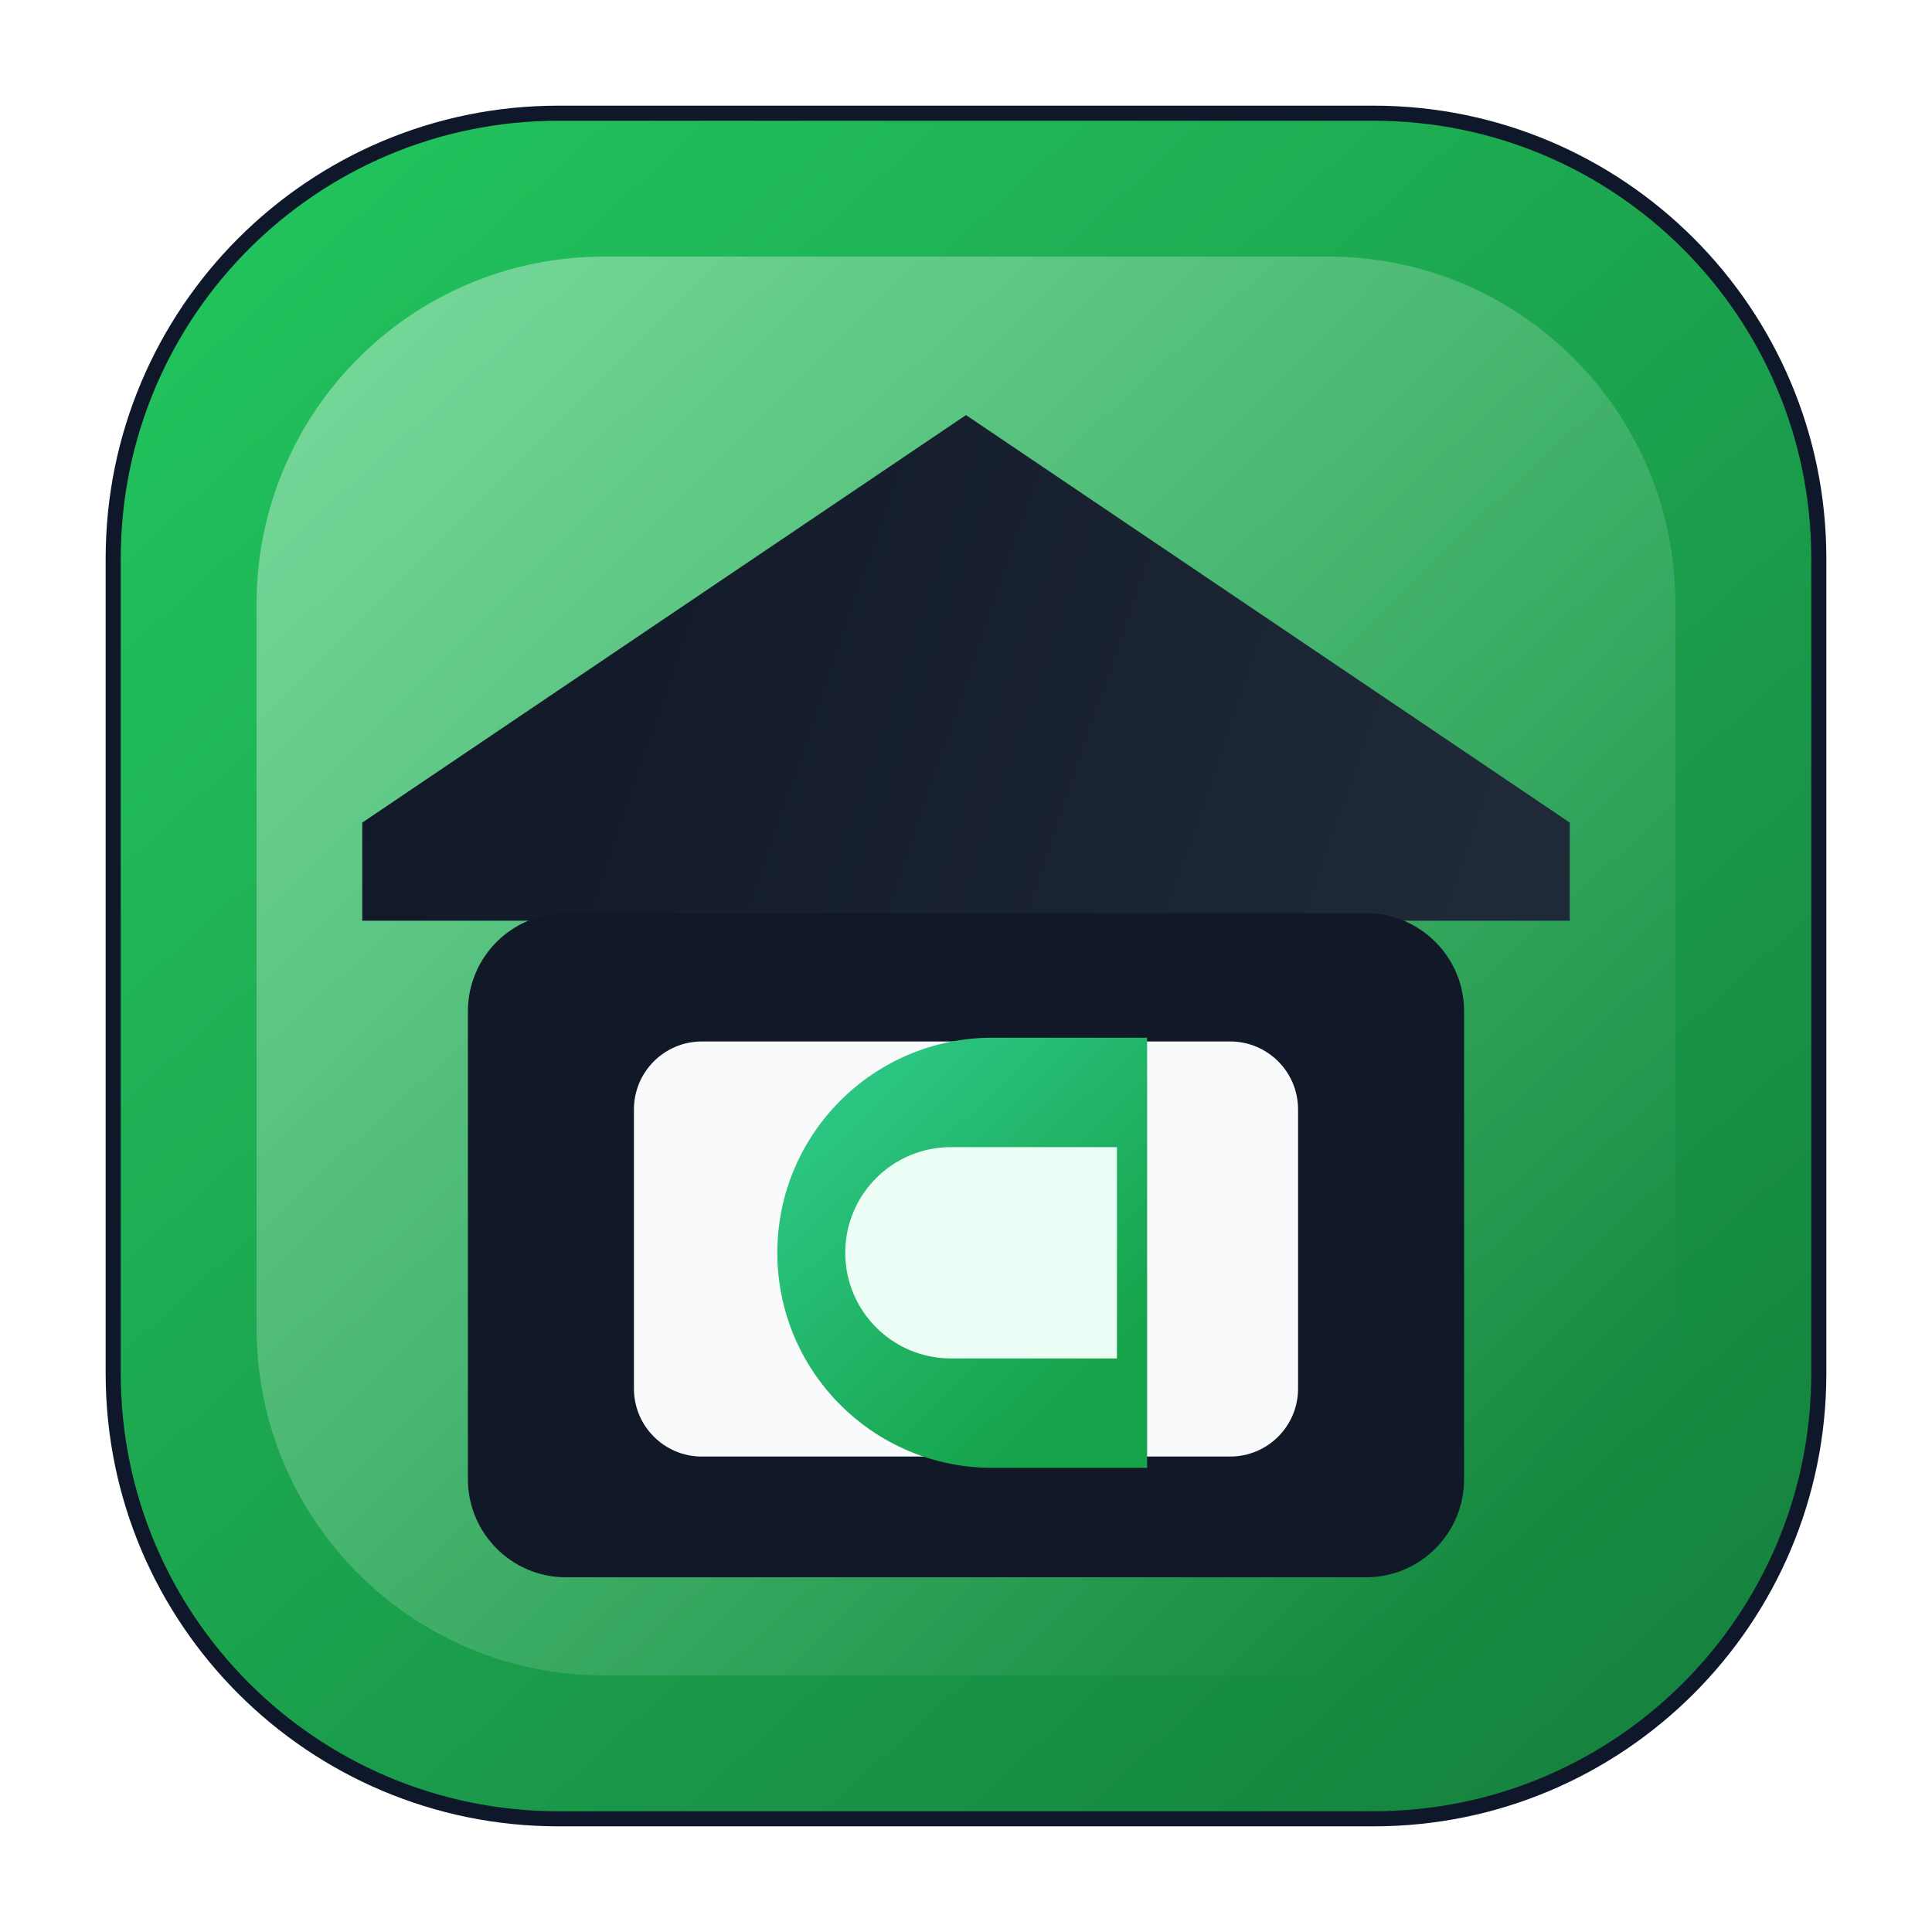
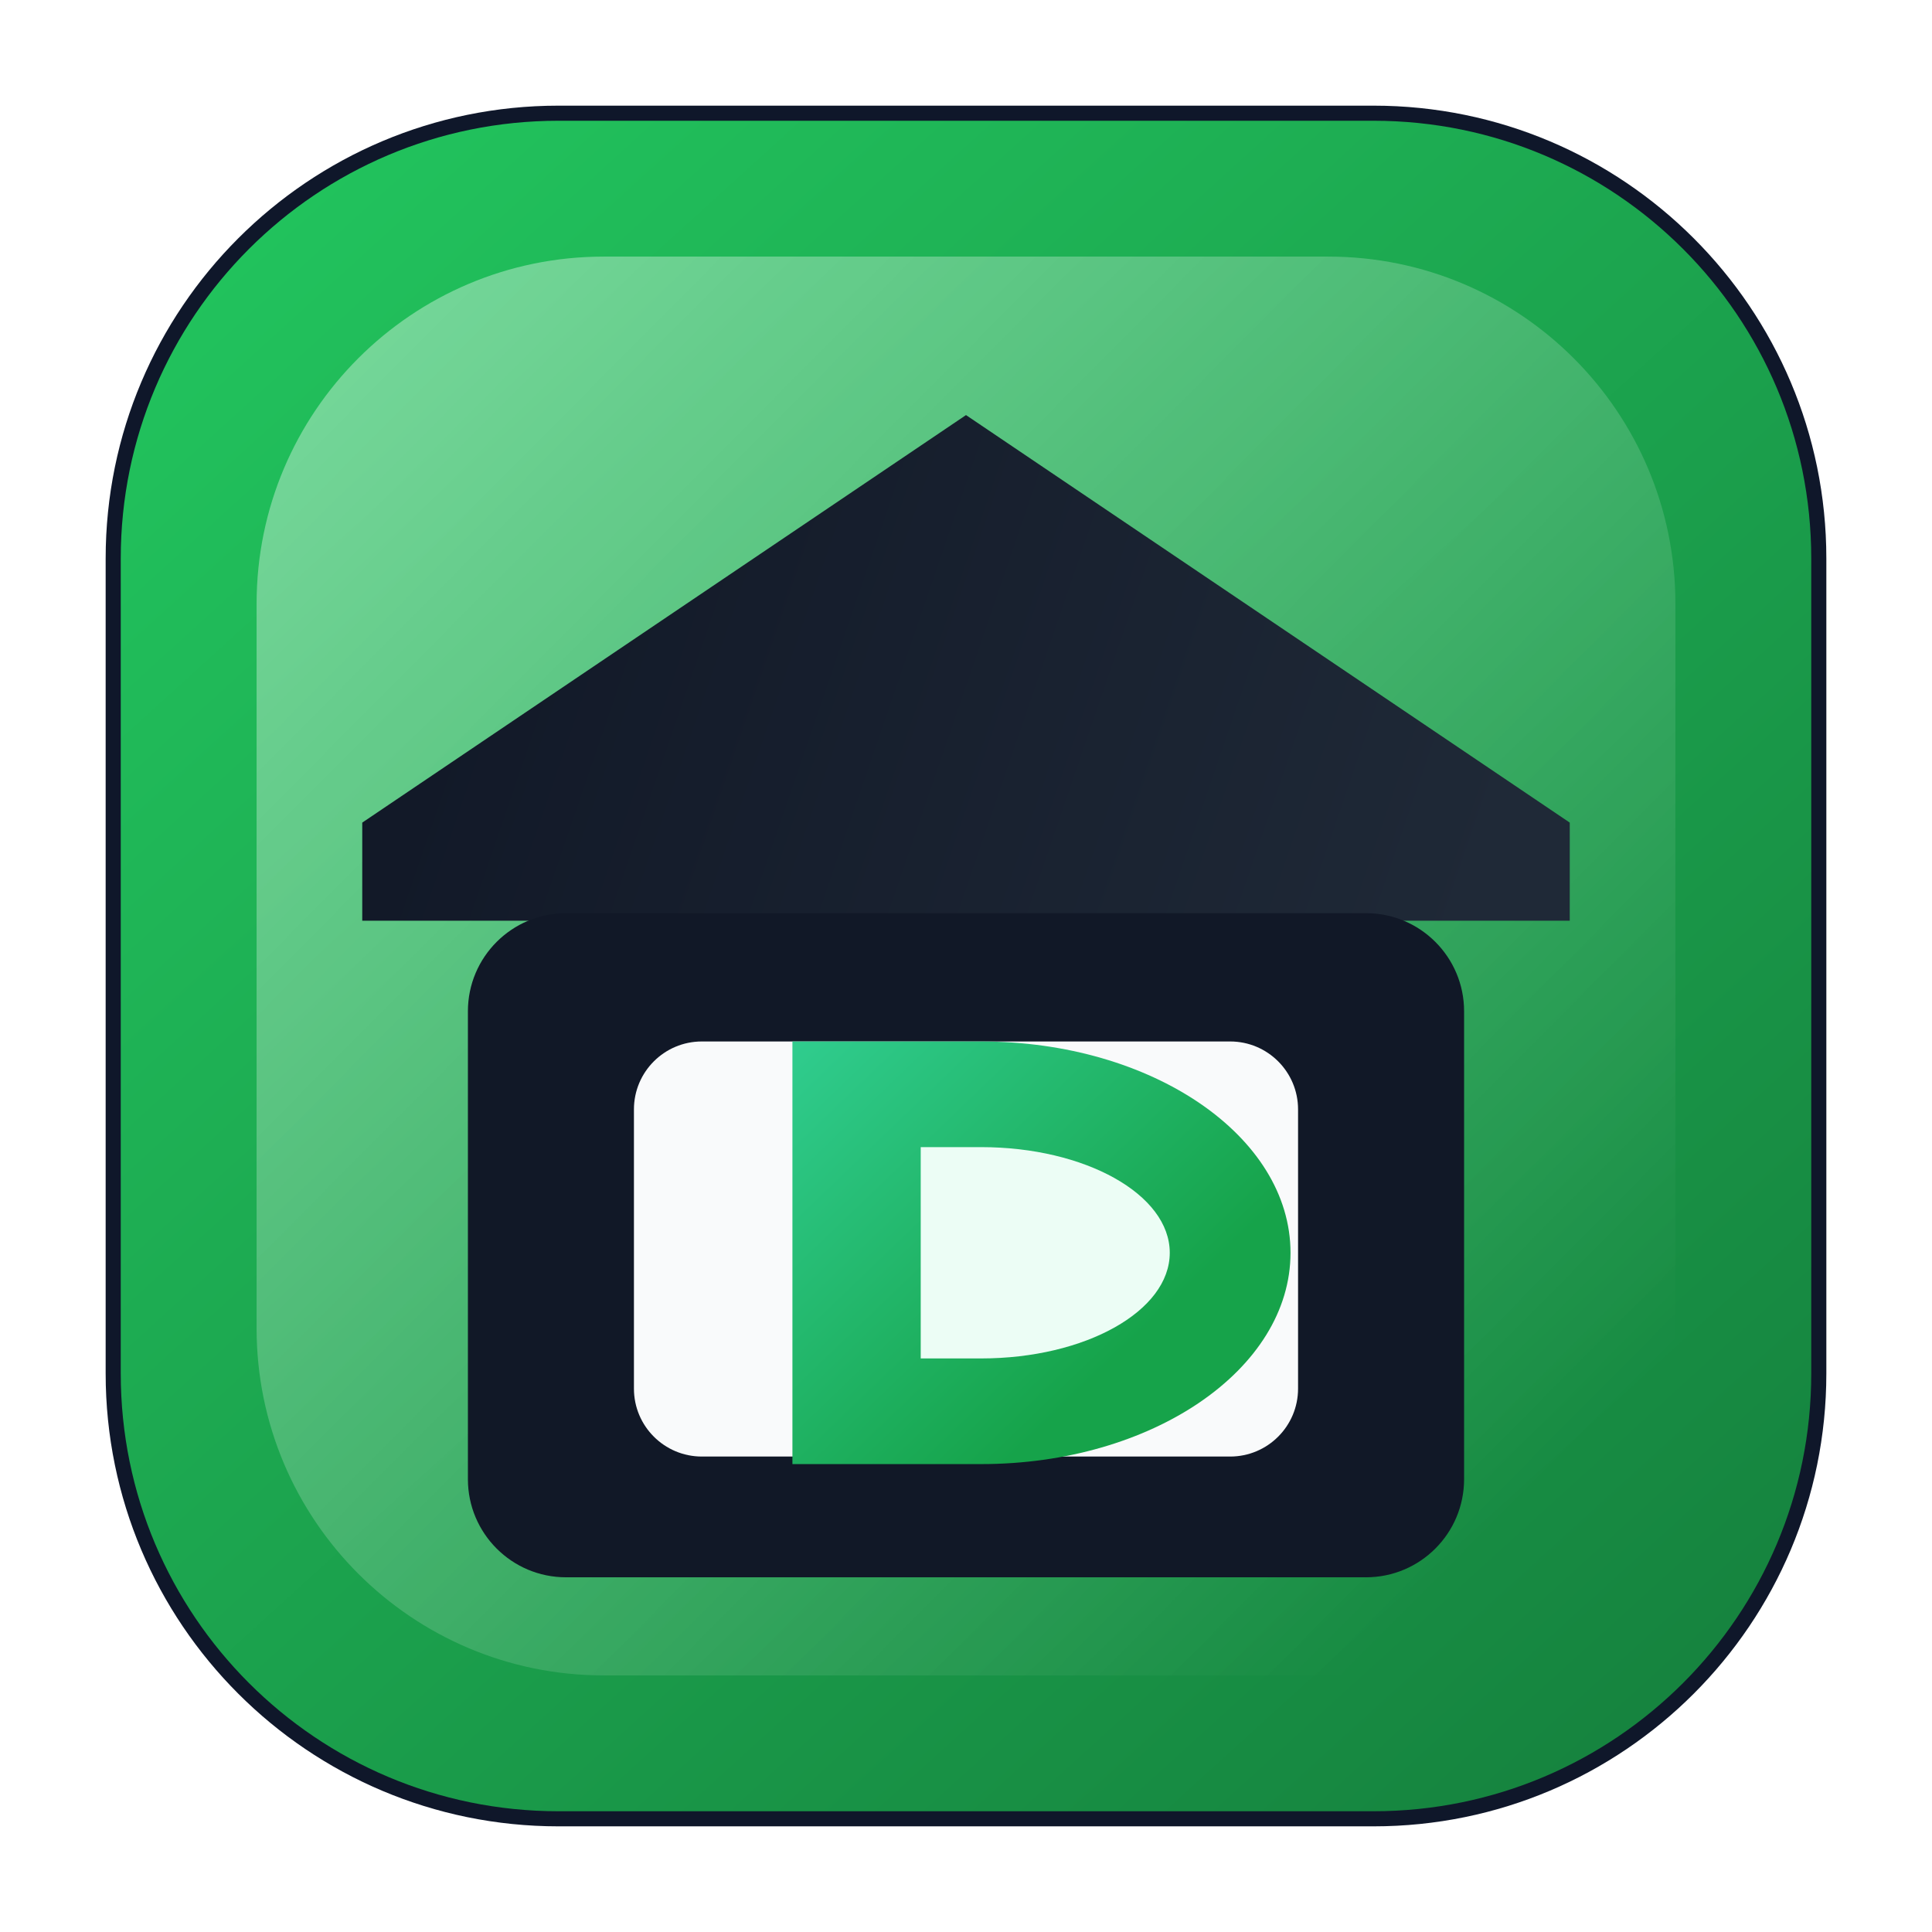
<svg xmlns="http://www.w3.org/2000/svg" width="512" height="512" viewBox="0 0 512 512" fill="none">
  <defs>
    <linearGradient id="bg" x1="56" y1="40" x2="456" y2="480" gradientUnits="userSpaceOnUse">
      <stop stop-color="#22C55E" />
      <stop offset="1" stop-color="#15803D" />
    </linearGradient>
    <linearGradient id="roof" x1="118" y1="128" x2="398" y2="224" gradientUnits="userSpaceOnUse">
      <stop stop-color="#111827" />
      <stop offset="1" stop-color="#1F2937" />
    </linearGradient>
    <linearGradient id="letter" x1="208" y1="252" x2="304" y2="352" gradientUnits="userSpaceOnUse">
      <stop stop-color="#34D399" />
      <stop offset="1" stop-color="#16A34A" />
    </linearGradient>
    <linearGradient id="shine" x1="98" y1="82" x2="410" y2="392" gradientUnits="userSpaceOnUse">
      <stop stop-color="#FFFFFF" stop-opacity="0.38" />
      <stop offset="1" stop-color="#FFFFFF" stop-opacity="0" />
    </linearGradient>
  </defs>
  <rect x="28" y="28" width="456" height="456" rx="120" fill="#0F172A" />
  <rect x="32" y="32" width="448" height="448" rx="116" fill="url(#bg)" />
  <rect x="68" y="68" width="376" height="376" rx="92" fill="url(#shine)" />
  <path d="M96 218L256 110L416 218V244H96V218Z" fill="url(#roof)" />
  <rect x="124" y="242" width="264" height="176" rx="26" fill="#111827" />
  <rect x="168" y="276" width="176" height="110" rx="18" fill="#F9FAFB" />
-   <path d="M206 332C206 300.52 231.52 275 263 275H304V389H263C231.52 389 206 363.48 206 332Z" fill="url(#letter)" />
-   <path d="M252 304H296V360H252C236.536 360 224 347.464 224 332C224 316.536 236.536 304 252 304Z" fill="#ECFDF5" />
+   <path d="M210 276H260C305.287 276 342 301.072 342 332C342 362.928 305.287 388 260 388H210V276Z" fill="url(#letter)" />
+   <path d="M244 304H260C287.614 304 310 316.536 310 332C310 347.464 287.614 360 260 360H244V304Z" fill="#ECFDF5" />
</svg>
